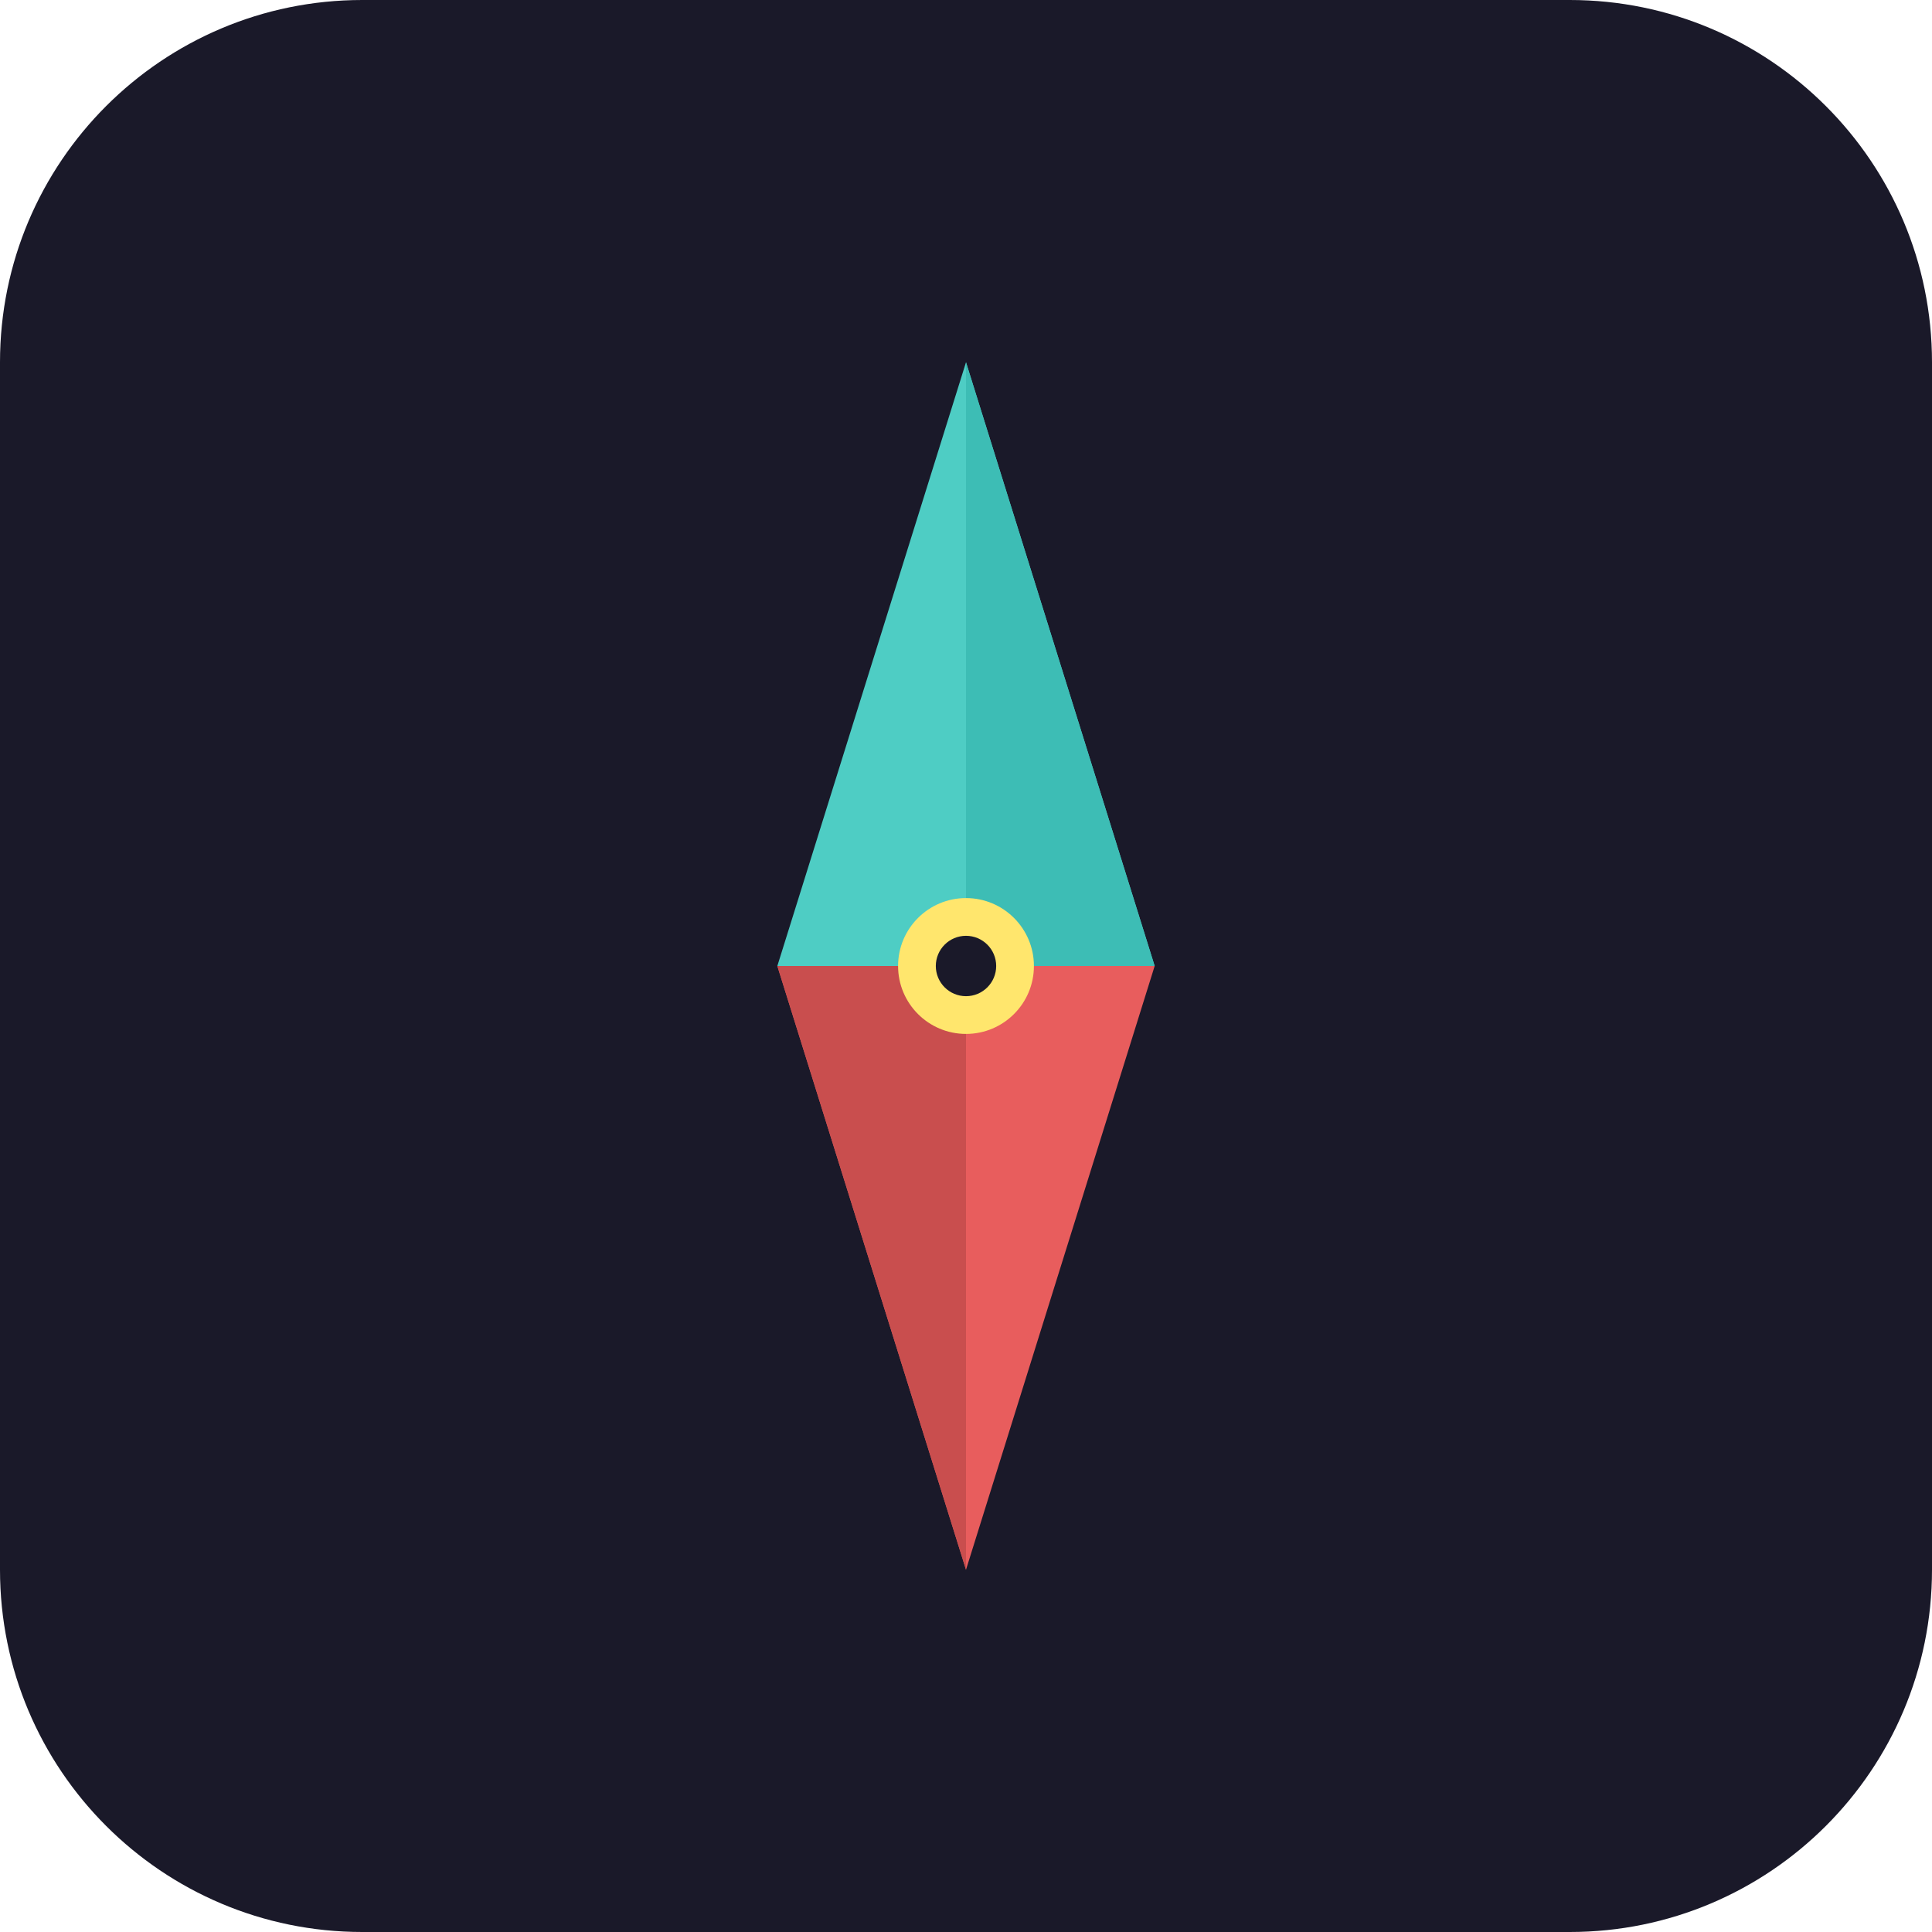
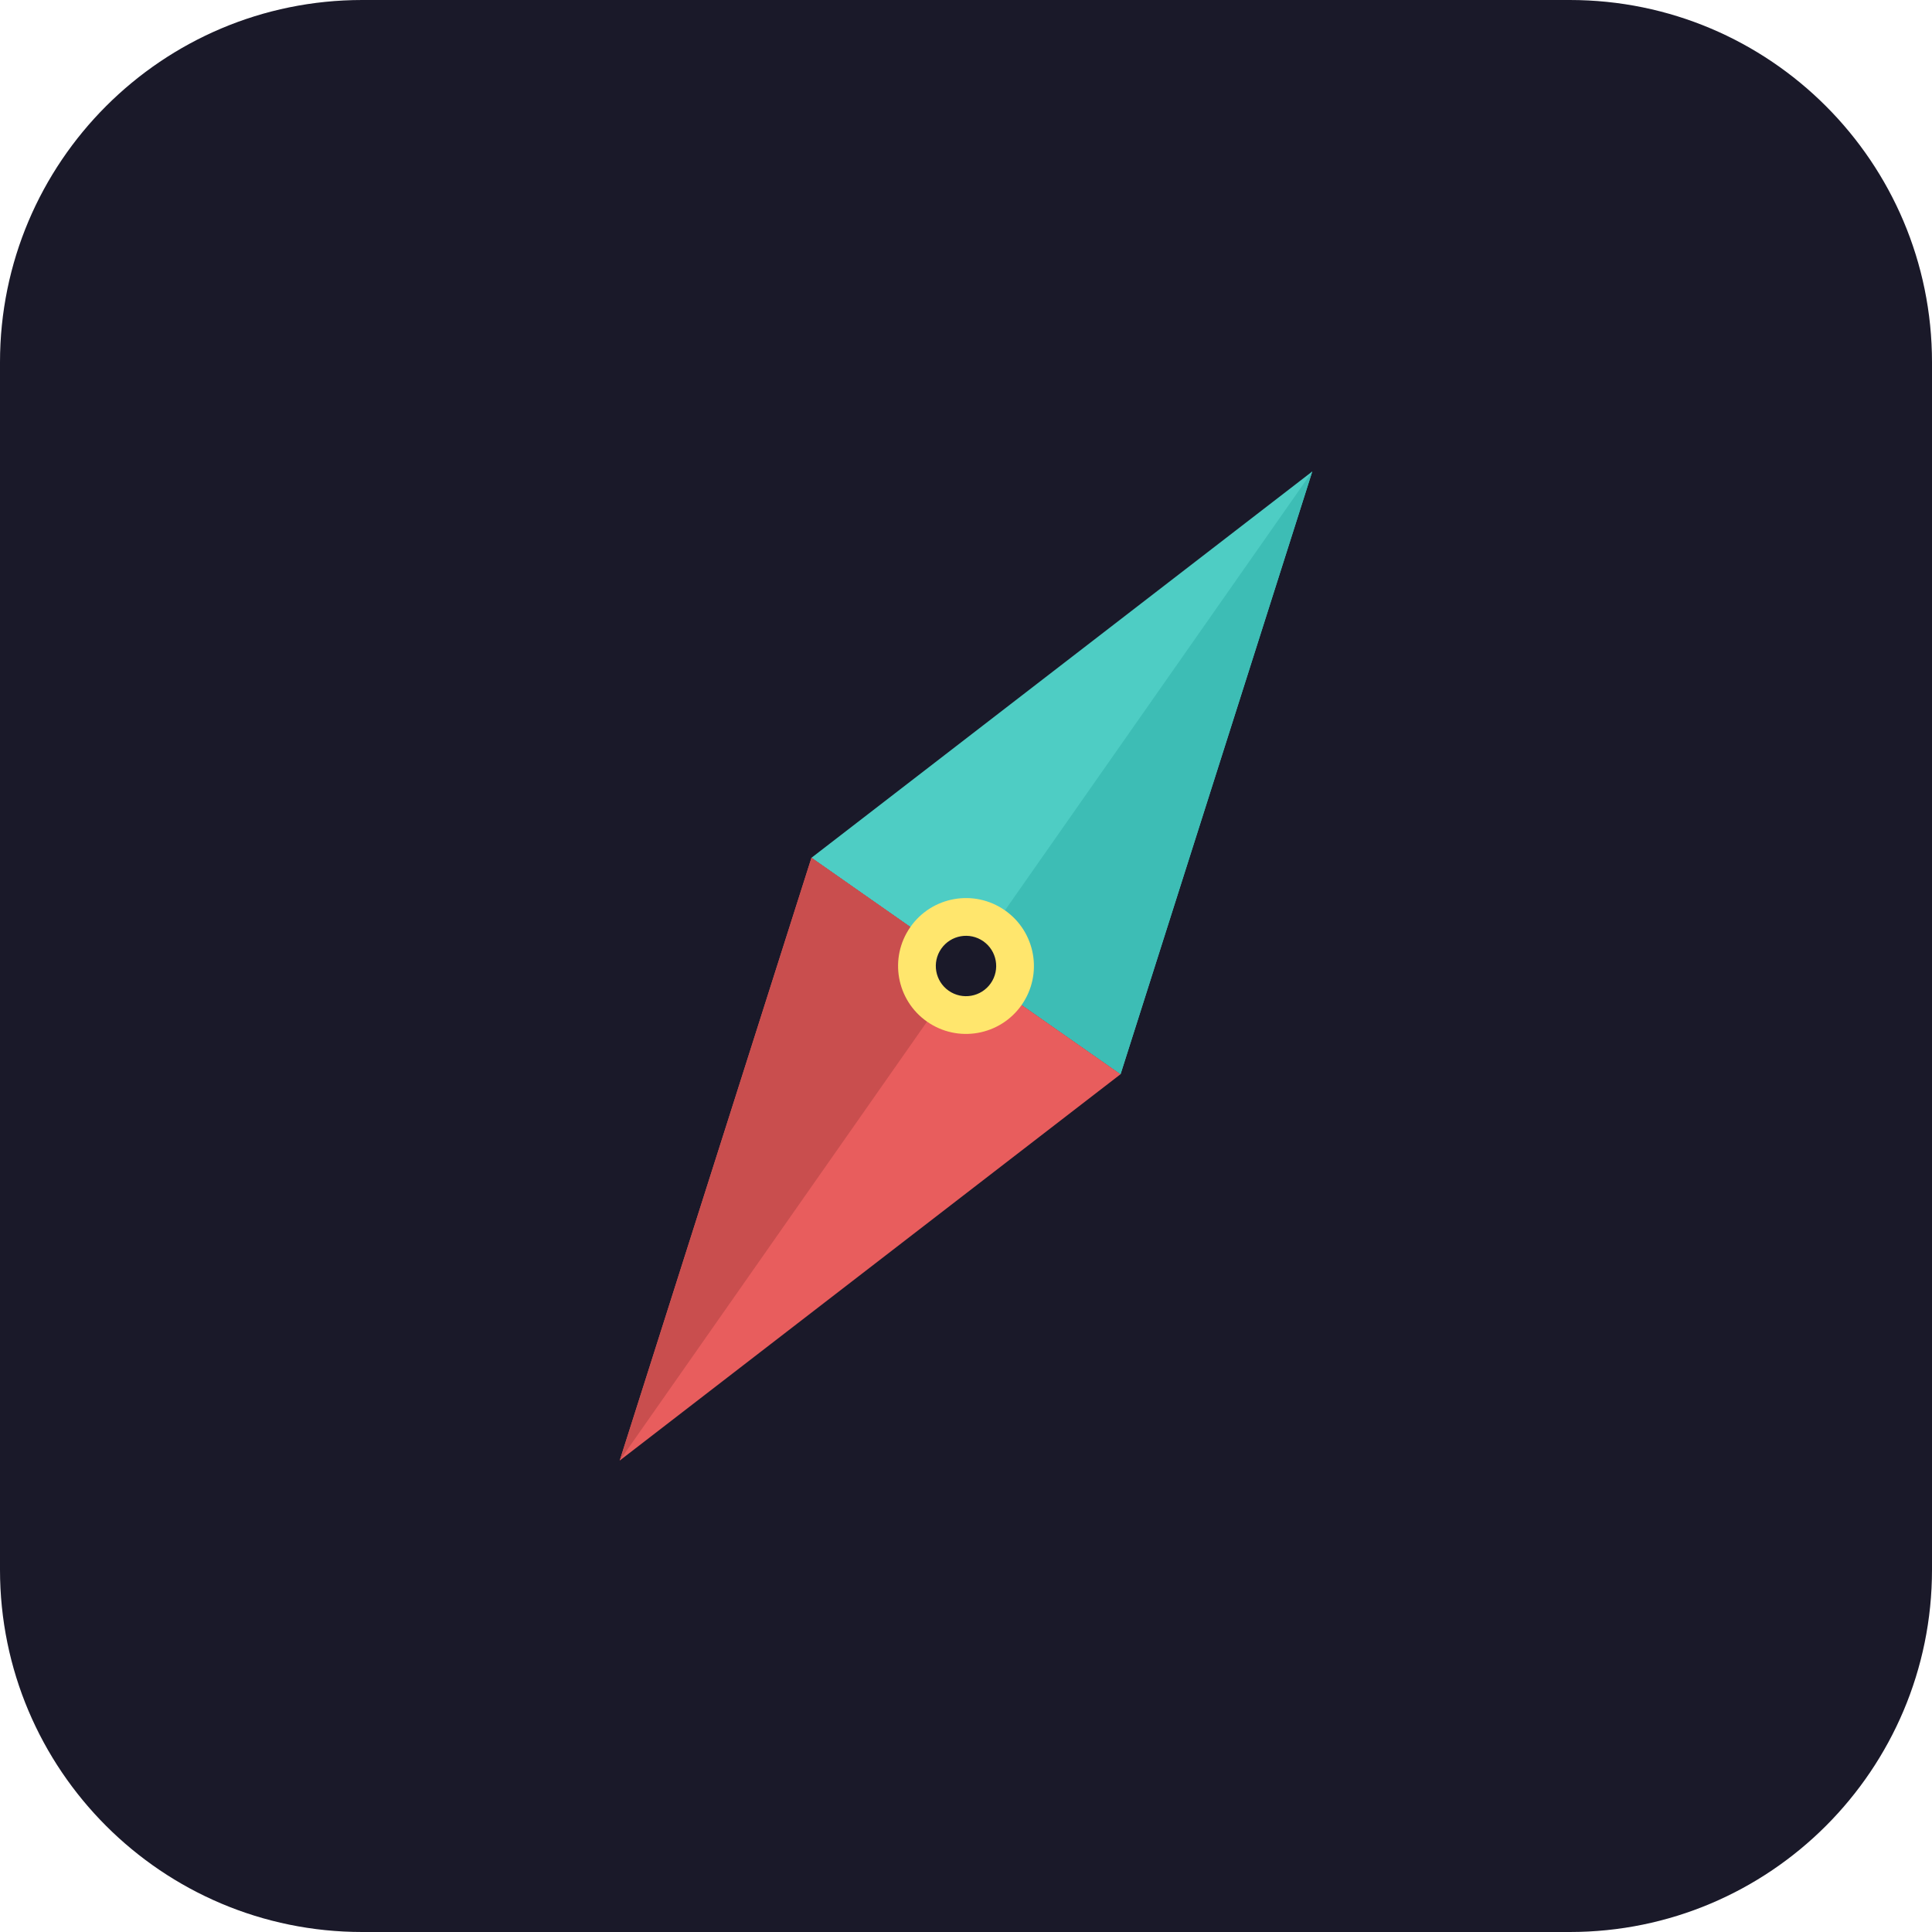
<svg xmlns="http://www.w3.org/2000/svg" viewBox="0 0 512 512">
  <rect width="512" height="512" rx="96" fill="#1a1929" />
-   <g transform="translate(256,256)">
+   <g transform="translate(256,256) rotate(35)">
    <polygon points="0,-160 50,0 -50,0" fill="#4ECDC4" />
    <polygon points="0,-160 50,0 0,0" fill="#3dbdb5" />
    <polygon points="0,160 50,0 -50,0" fill="#E85D5D" />
    <polygon points="0,160 -50,0 0,0" fill="#c94e4e" />
    <circle r="18" fill="#FFE66D" />
    <circle r="8" fill="#1a1929" />
  </g>
</svg>
